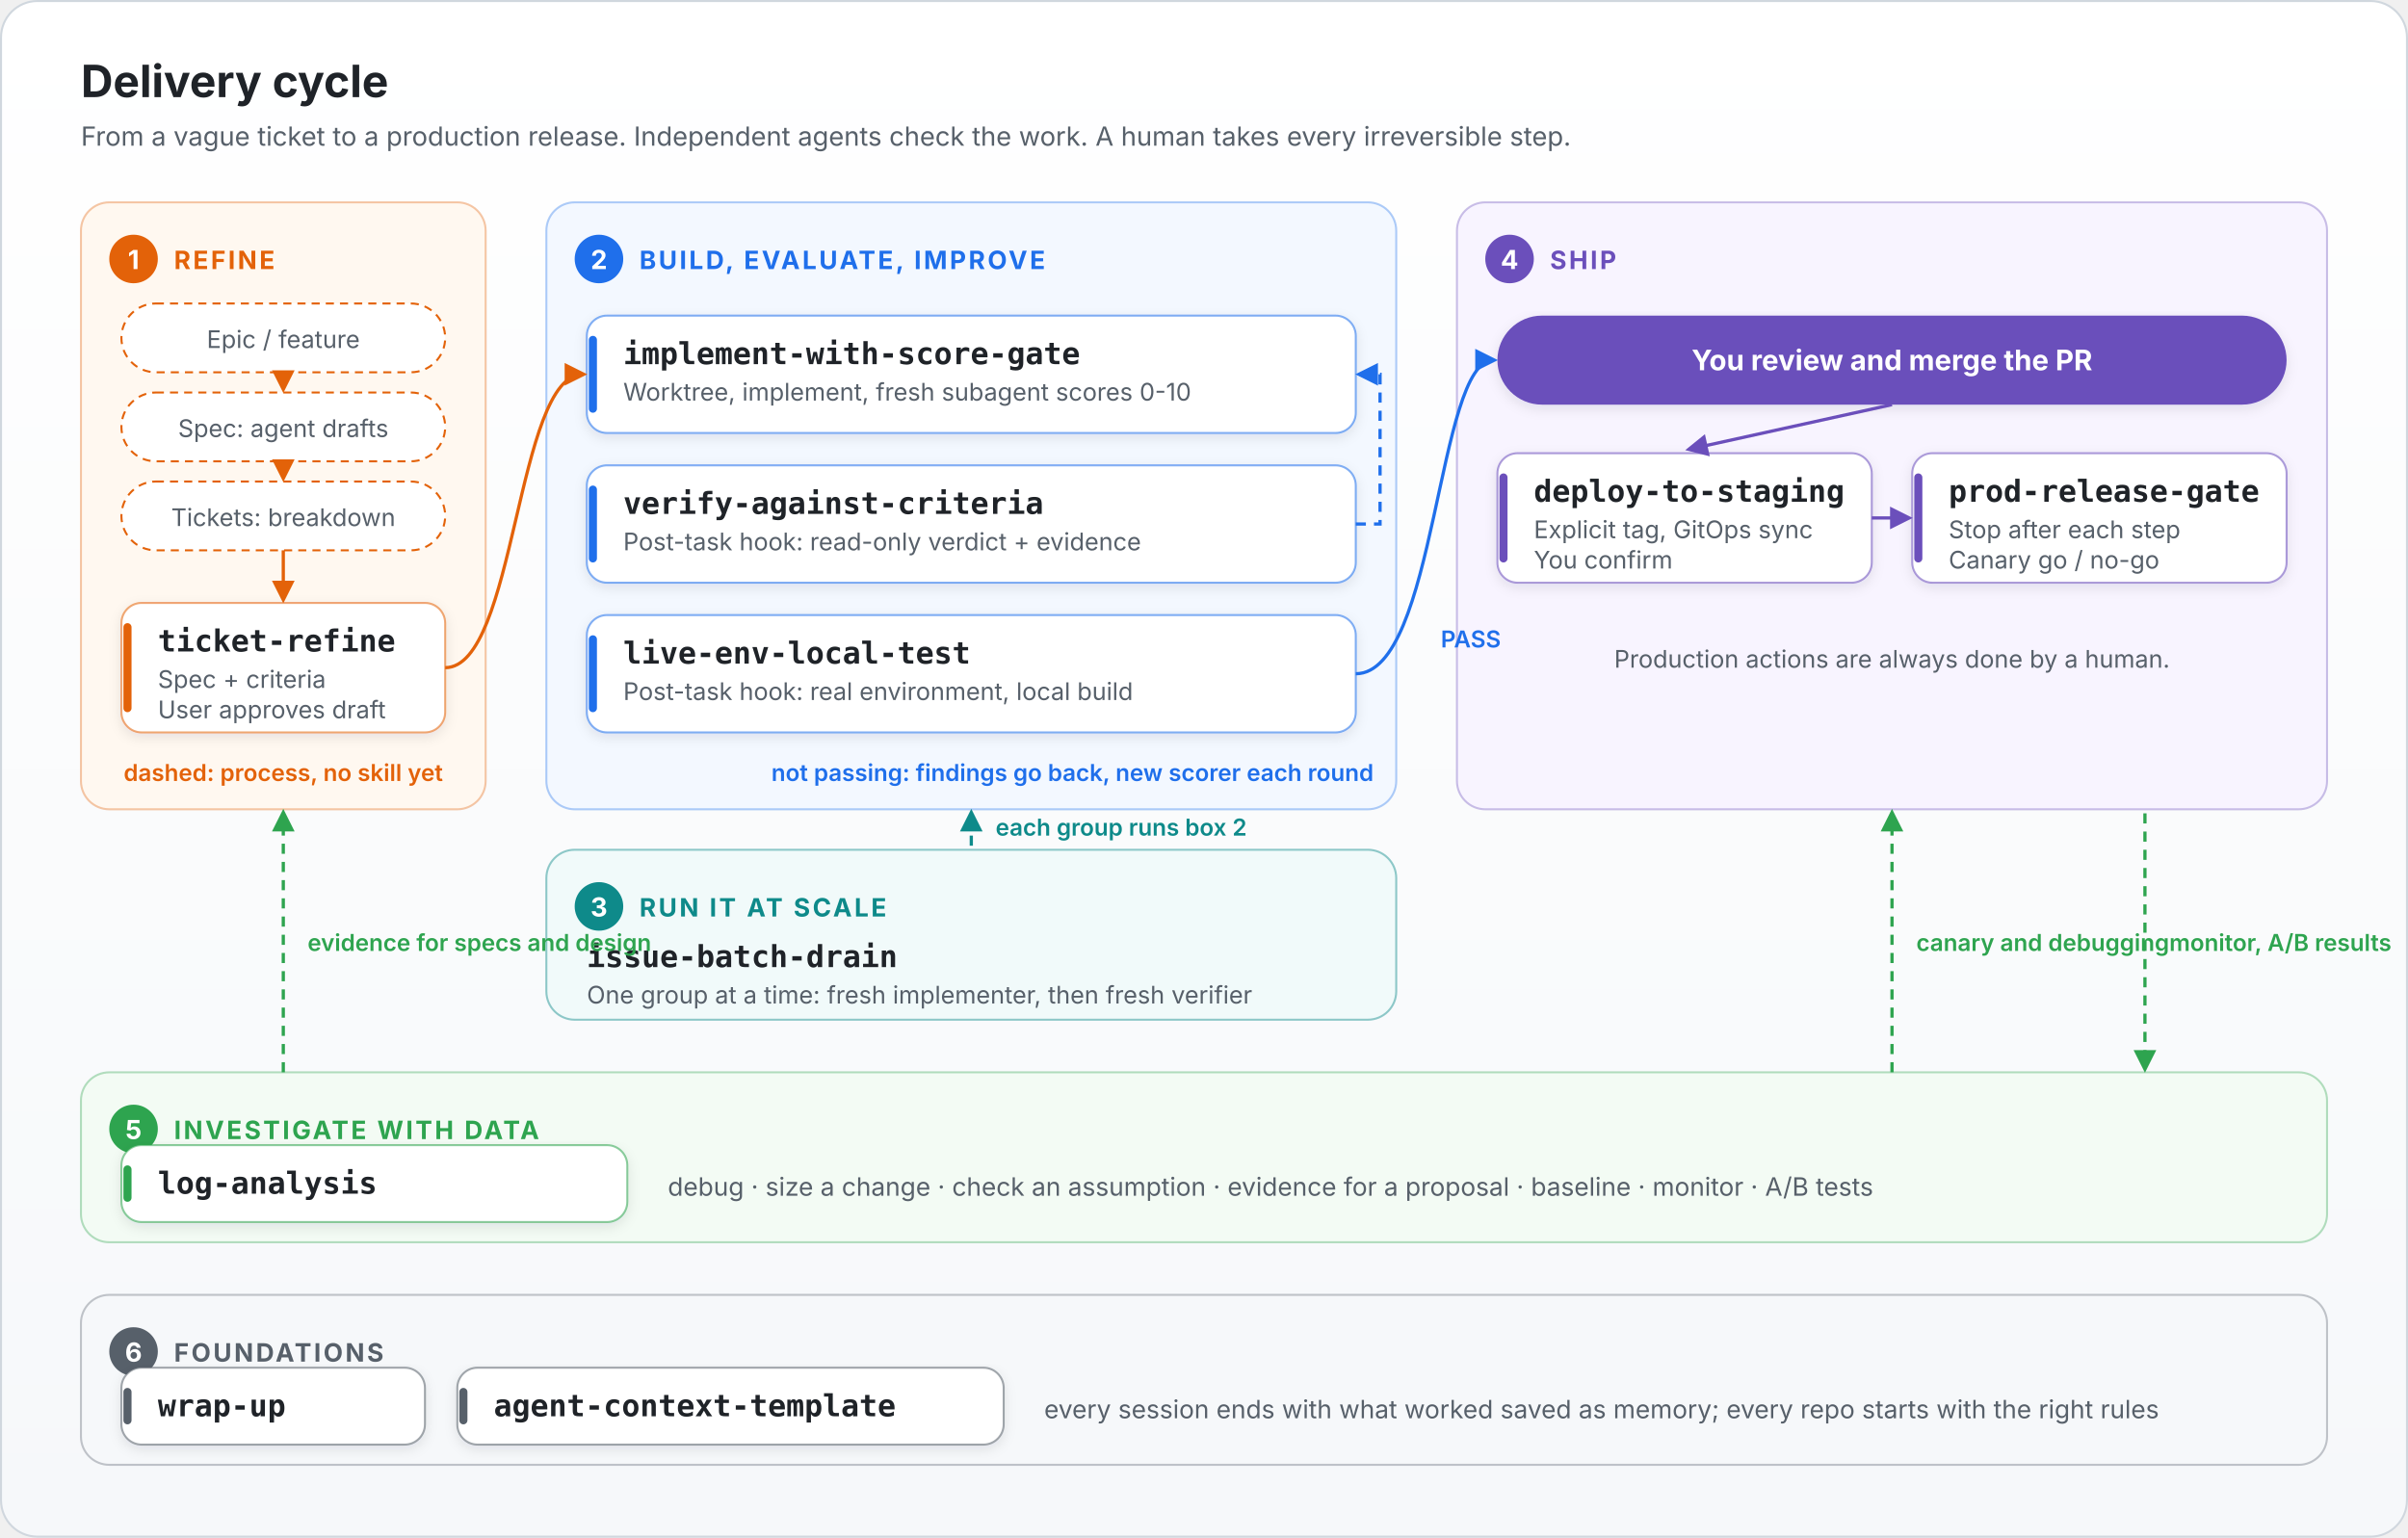
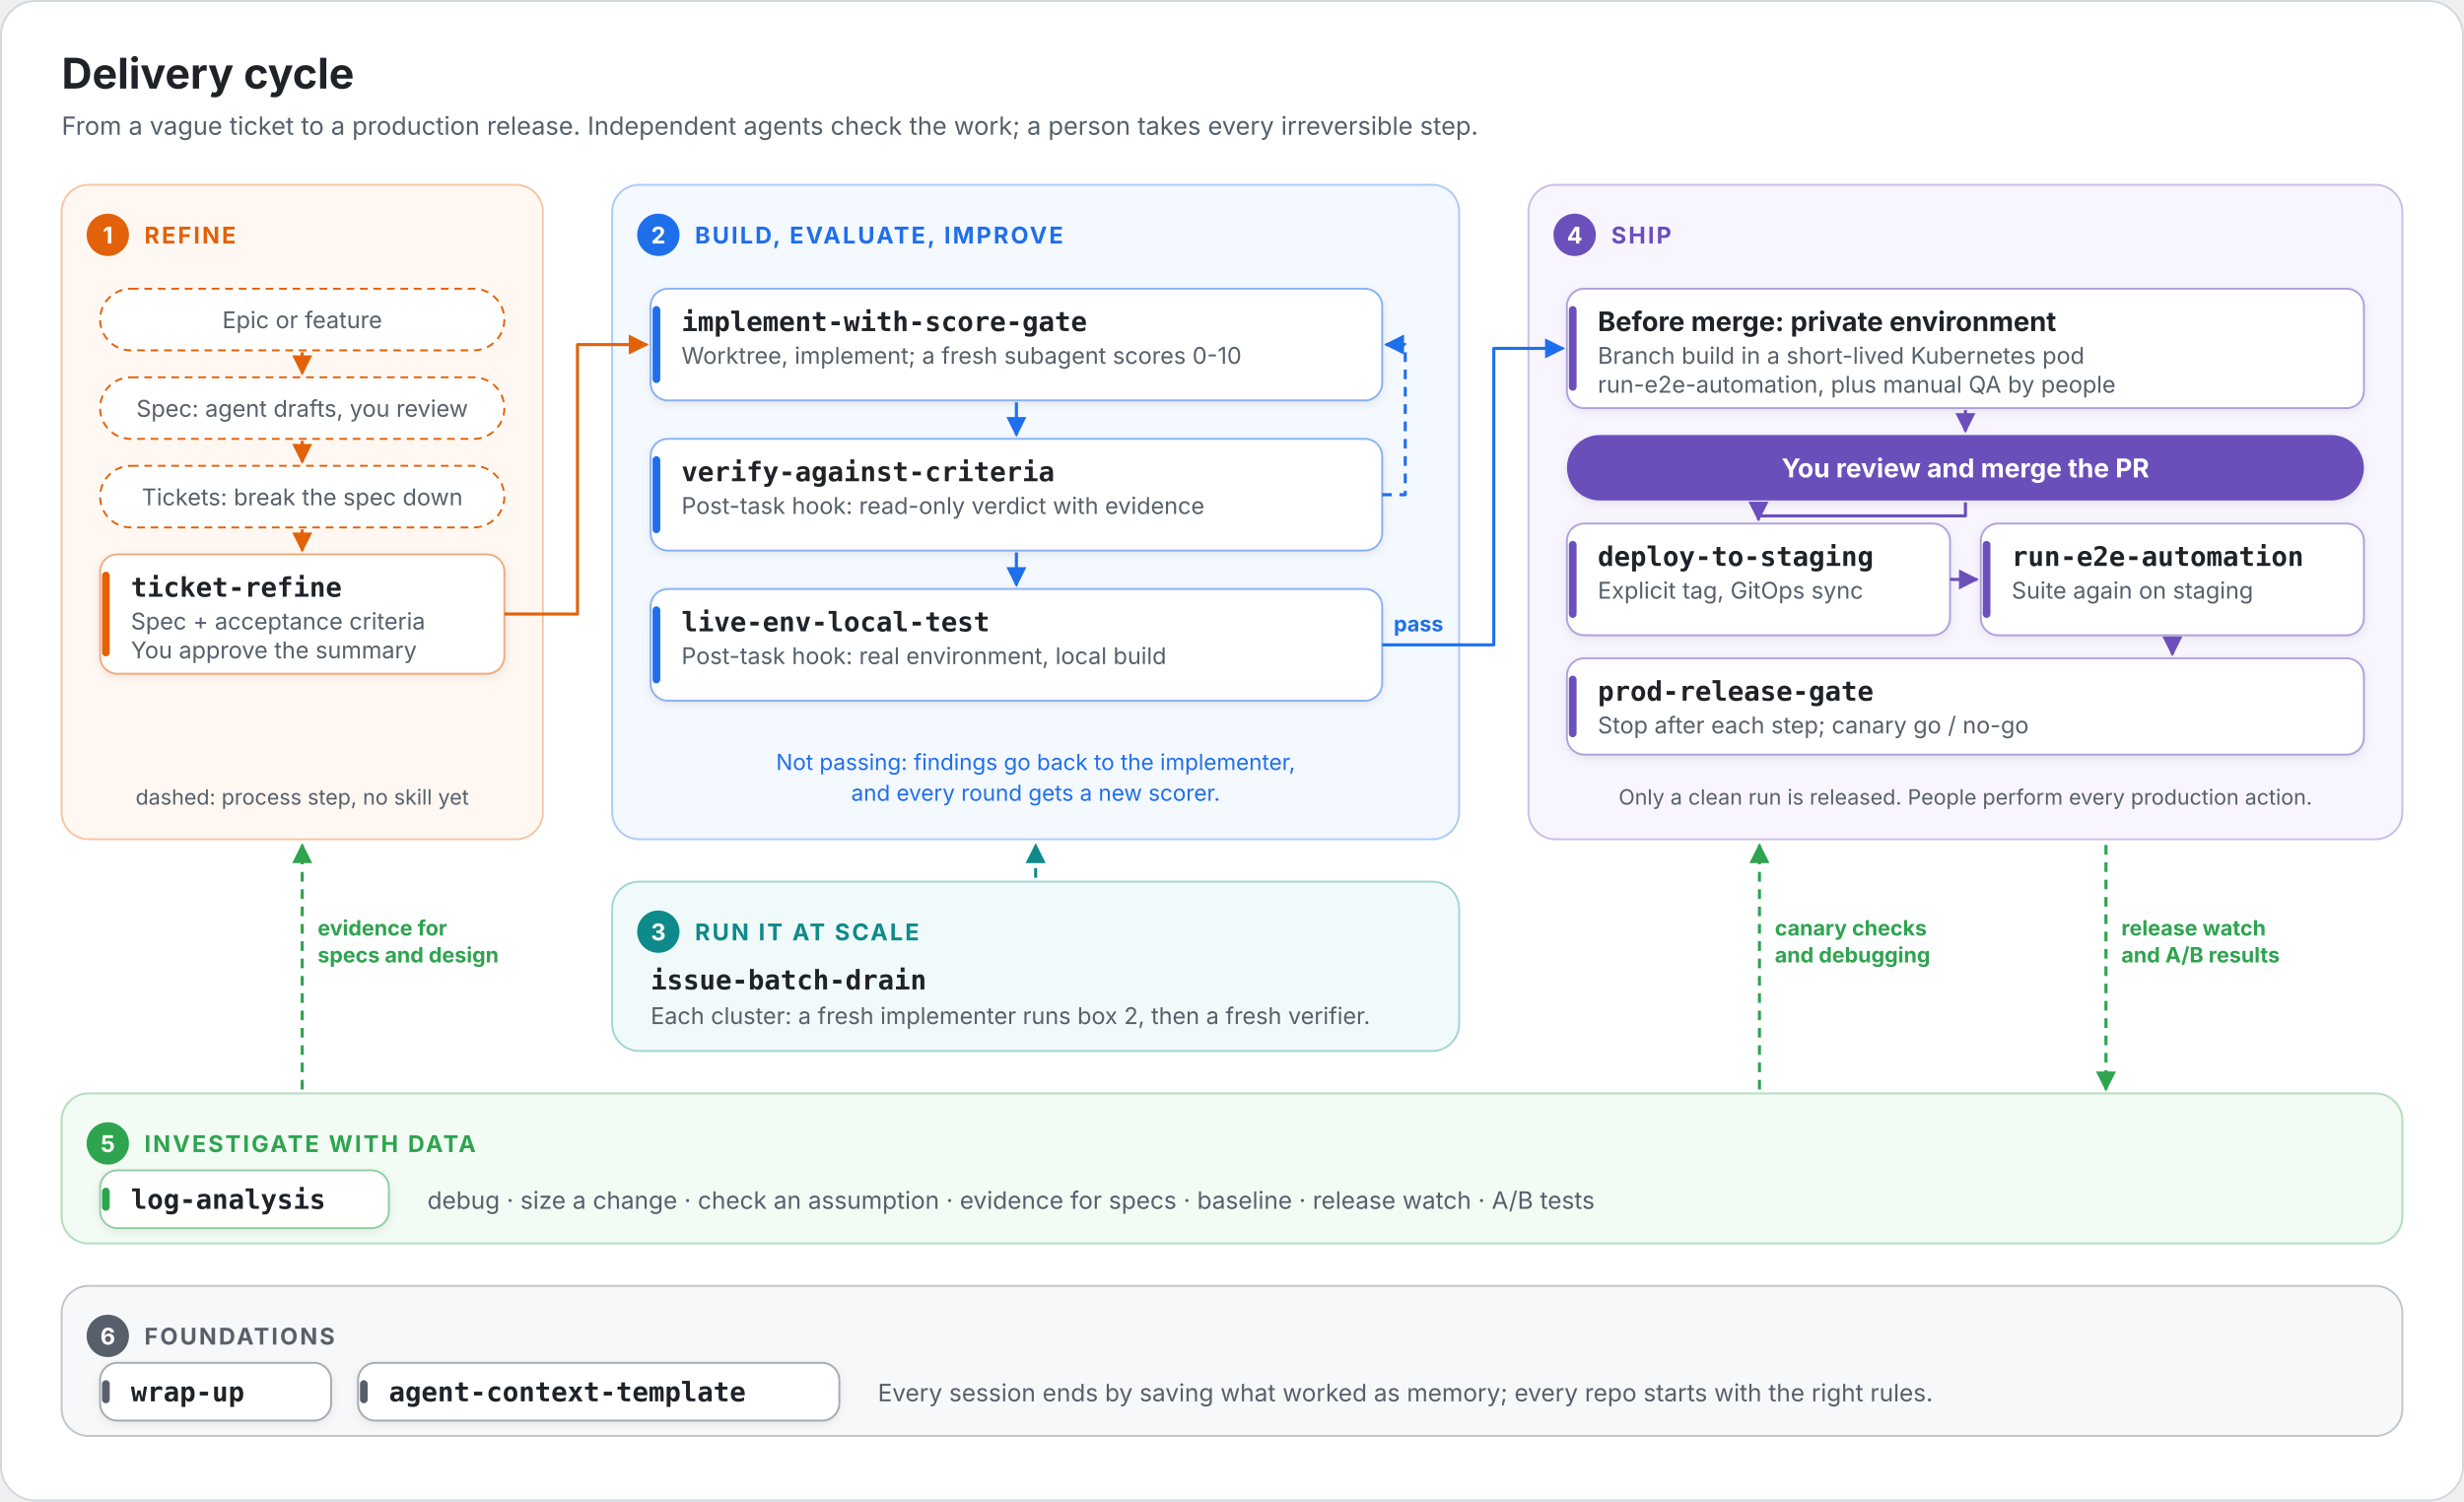
- <svg xmlns="http://www.w3.org/2000/svg" viewBox="0 0 1190 760" width="1190" height="760" role="img" aria-label="Delivery cycle: refine, build and evaluate, ship, investigate with data, foundations">
+ <svg xmlns="http://www.w3.org/2000/svg" viewBox="0 0 1280 780" width="1280" height="780" role="img" aria-label="Delivery cycle: refine, build and evaluate, run at scale, ship, investigate with data, foundations">
  <defs>
-     <filter id="sh" x="-10%" y="-10%" width="120%" height="130%">
-       <feDropShadow dx="0" dy="2" stdDeviation="3" flood-color="#1f2328" flood-opacity="0.10" />
+     <filter id="sh" x="-5%" y="-10%" width="110%" height="130%">
+       <feDropShadow dx="0" dy="1.5" stdDeviation="2.5" flood-color="#1f2328" flood-opacity="0.08" />
    </filter>
-     <linearGradient id="bg" x1="0" y1="0" x2="0" y2="1">
-       <stop offset="0" stop-color="#FFFFFF" />
-       <stop offset="1" stop-color="#F6F8FA" />
-     </linearGradient>
-     <marker id="ar" viewBox="0 0 10 10" refX="8" refY="5" markerWidth="7" markerHeight="7" orient="auto">
+     <marker id="m_refine" viewBox="0 0 10 10" refX="9" refY="5" markerWidth="6.5" markerHeight="6.5" orient="auto-start-reverse">
+       <path d="M0 0L10 5L0 10z" fill="#E36209" />
+     </marker>
+     <marker id="m_build" viewBox="0 0 10 10" refX="9" refY="5" markerWidth="6.5" markerHeight="6.5" orient="auto-start-reverse">
+       <path d="M0 0L10 5L0 10z" fill="#1F6FEB" />
+     </marker>
+     <marker id="m_scale" viewBox="0 0 10 10" refX="9" refY="5" markerWidth="6.5" markerHeight="6.5" orient="auto-start-reverse">
+       <path d="M0 0L10 5L0 10z" fill="#0E8A8A" />
+     </marker>
+     <marker id="m_ship" viewBox="0 0 10 10" refX="9" refY="5" markerWidth="6.5" markerHeight="6.5" orient="auto-start-reverse">
+       <path d="M0 0L10 5L0 10z" fill="#6B4FBB" />
+     </marker>
+     <marker id="m_data" viewBox="0 0 10 10" refX="9" refY="5" markerWidth="6.5" markerHeight="6.5" orient="auto-start-reverse">
+       <path d="M0 0L10 5L0 10z" fill="#2EA44F" />
+     </marker>
+     <marker id="m_base" viewBox="0 0 10 10" refX="9" refY="5" markerWidth="6.5" markerHeight="6.5" orient="auto-start-reverse">
      <path d="M0 0L10 5L0 10z" fill="#57606a" />
    </marker>
-     <marker id="ab" viewBox="0 0 10 10" refX="8" refY="5" markerWidth="7" markerHeight="7" orient="auto">
-       <path d="M0 0L10 5L0 10z" fill="#1F6FEB" />
-     </marker>
-     <marker id="at" viewBox="0 0 10 10" refX="8" refY="5" markerWidth="7" markerHeight="7" orient="auto">
-       <path d="M0 0L10 5L0 10z" fill="#0E8A8A" />
-     </marker>
-     <marker id="ag" viewBox="0 0 10 10" refX="8" refY="5" markerWidth="7" markerHeight="7" orient="auto">
-       <path d="M0 0L10 5L0 10z" fill="#2EA44F" />
-     </marker>
-     <marker id="ap" viewBox="0 0 10 10" refX="8" refY="5" markerWidth="7" markerHeight="7" orient="auto">
-       <path d="M0 0L10 5L0 10z" fill="#6B4FBB" />
-     </marker>
-     <marker id="ao" viewBox="0 0 10 10" refX="8" refY="5" markerWidth="7" markerHeight="7" orient="auto">
-       <path d="M0 0L10 5L0 10z" fill="#E36209" />
+     <marker id="m_n" viewBox="0 0 10 10" refX="9" refY="5" markerWidth="6.5" markerHeight="6.5" orient="auto-start-reverse">
+       <path d="M0 0L10 5L0 10z" fill="#8c959f" />
    </marker>
  </defs>
-   <rect x="0.5" y="0.5" width="1189" height="759" rx="18" fill="url(#bg)" stroke="#D0D7DE" />
-   <text x="40" y="48" font-family="Inter,'Segoe UI',Helvetica,Arial,sans-serif" font-size="22" font-weight="700" fill="#1f2328">Delivery cycle</text>
-   <text x="40" y="72" font-family="Inter,'Segoe UI',Helvetica,Arial,sans-serif" font-size="13" fill="#57606a">From a vague ticket to a production release. Independent agents check the work. A human takes every irreversible step.</text>
-   <rect x="40" y="100" width="200" height="300" rx="14" fill="#FFF8F0" stroke="#E36209" stroke-opacity="0.35" />
-   <circle cx="66" cy="128" r="12" fill="#E36209" />
-   <text x="66" y="133" font-family="Inter,'Segoe UI',Helvetica,Arial,sans-serif" font-size="13" font-weight="700" fill="#fff" text-anchor="middle">1</text>
-   <text x="86" y="133" font-family="Inter,'Segoe UI',Helvetica,Arial,sans-serif" font-size="12.5" font-weight="700" letter-spacing="1.2" fill="#E36209">REFINE</text>
-   <rect x="270" y="100" width="420" height="300" rx="14" fill="#F3F8FF" stroke="#1F6FEB" stroke-opacity="0.35" />
-   <circle cx="296" cy="128" r="12" fill="#1F6FEB" />
-   <text x="296" y="133" font-family="Inter,'Segoe UI',Helvetica,Arial,sans-serif" font-size="13" font-weight="700" fill="#fff" text-anchor="middle">2</text>
-   <text x="316" y="133" font-family="Inter,'Segoe UI',Helvetica,Arial,sans-serif" font-size="12.5" font-weight="700" letter-spacing="1.2" fill="#1F6FEB">BUILD, EVALUATE, IMPROVE</text>
-   <rect x="720" y="100" width="430" height="300" rx="14" fill="#F8F4FF" stroke="#6B4FBB" stroke-opacity="0.35" />
-   <circle cx="746" cy="128" r="12" fill="#6B4FBB" />
-   <text x="746" y="133" font-family="Inter,'Segoe UI',Helvetica,Arial,sans-serif" font-size="13" font-weight="700" fill="#fff" text-anchor="middle">4</text>
-   <text x="766" y="133" font-family="Inter,'Segoe UI',Helvetica,Arial,sans-serif" font-size="12.5" font-weight="700" letter-spacing="1.2" fill="#6B4FBB">SHIP</text>
-   <rect x="60" y="150" width="160" height="34" rx="17" fill="#fff" stroke="#E36209" stroke-dasharray="4 3" />
-   <text x="140" y="172" font-family="Inter,'Segoe UI',Helvetica,Arial,sans-serif" font-size="12" fill="#57606a" text-anchor="middle">Epic / feature</text>
-   <rect x="60" y="194" width="160" height="34" rx="17" fill="#fff" stroke="#E36209" stroke-dasharray="4 3" />
-   <text x="140" y="216" font-family="Inter,'Segoe UI',Helvetica,Arial,sans-serif" font-size="12" fill="#57606a" text-anchor="middle">Spec: agent drafts</text>
-   <rect x="60" y="238" width="160" height="34" rx="17" fill="#fff" stroke="#E36209" stroke-dasharray="4 3" />
-   <text x="140" y="260" font-family="Inter,'Segoe UI',Helvetica,Arial,sans-serif" font-size="12" fill="#57606a" text-anchor="middle">Tickets: breakdown</text>
-   <path d="M140 184 L140 192" fill="none" stroke="#E36209" stroke-width="1.6" marker-end="url(#ao)" />
-   <path d="M140 228 L140 236" fill="none" stroke="#E36209" stroke-width="1.6" marker-end="url(#ao)" />
-   <path d="M140 272 L140 296" fill="none" stroke="#E36209" stroke-width="1.6" marker-end="url(#ao)" />
-   <rect x="60" y="298" width="160" height="64" rx="10" fill="#fff" stroke="#E36209" stroke-opacity="0.55" filter="url(#sh)" />
-   <rect x="61" y="308" width="4" height="44" rx="2" fill="#E36209" />
-   <text x="78" y="322" font-family="ui-monospace,SFMono-Regular,Consolas,Menlo,monospace" font-size="15" font-weight="700" fill="#1f2328">ticket-refine</text>
-   <text x="78" y="340" font-family="Inter,'Segoe UI',Helvetica,Arial,sans-serif" font-size="12" fill="#57606a">Spec + criteria</text>
-   <text x="78" y="355" font-family="Inter,'Segoe UI',Helvetica,Arial,sans-serif" font-size="12" fill="#57606a">User approves draft</text>
-   <text x="140" y="386" font-family="Inter,'Segoe UI',Helvetica,Arial,sans-serif" font-size="11.5" font-weight="600" fill="#E36209" text-anchor="middle">dashed: process, no skill yet</text>
-   <rect x="290" y="156" width="380" height="58" rx="10" fill="#fff" stroke="#1F6FEB" stroke-opacity="0.55" filter="url(#sh)" />
-   <rect x="291" y="166" width="4" height="38" rx="2" fill="#1F6FEB" />
-   <text x="308" y="180" font-family="ui-monospace,SFMono-Regular,Consolas,Menlo,monospace" font-size="15" font-weight="700" fill="#1f2328">implement-with-score-gate</text>
-   <text x="308" y="198" font-family="Inter,'Segoe UI',Helvetica,Arial,sans-serif" font-size="12" fill="#57606a">Worktree, implement, fresh subagent scores 0-10</text>
-   <rect x="290" y="230" width="380" height="58" rx="10" fill="#fff" stroke="#1F6FEB" stroke-opacity="0.55" filter="url(#sh)" />
-   <rect x="291" y="240" width="4" height="38" rx="2" fill="#1F6FEB" />
-   <text x="308" y="254" font-family="ui-monospace,SFMono-Regular,Consolas,Menlo,monospace" font-size="15" font-weight="700" fill="#1f2328">verify-against-criteria</text>
-   <text x="308" y="272" font-family="Inter,'Segoe UI',Helvetica,Arial,sans-serif" font-size="12" fill="#57606a">Post-task hook: read-only verdict + evidence</text>
-   <rect x="290" y="304" width="380" height="58" rx="10" fill="#fff" stroke="#1F6FEB" stroke-opacity="0.55" filter="url(#sh)" />
-   <rect x="291" y="314" width="4" height="38" rx="2" fill="#1F6FEB" />
-   <text x="308" y="328" font-family="ui-monospace,SFMono-Regular,Consolas,Menlo,monospace" font-size="15" font-weight="700" fill="#1f2328">live-env-local-test</text>
-   <text x="308" y="346" font-family="Inter,'Segoe UI',Helvetica,Arial,sans-serif" font-size="12" fill="#57606a">Post-task hook: real environment, local build</text>
-   <path d="M220 330 C255 330 255 185 288 185" fill="none" stroke="#E36209" stroke-width="1.6" marker-end="url(#ao)" />
-   <path d="M670 259 L682 259 L682 185 L672 185" fill="none" stroke="#1F6FEB" stroke-width="1.6" stroke-dasharray="5 4" marker-end="url(#ab)" />
-   <text x="530" y="386" font-family="Inter,'Segoe UI',Helvetica,Arial,sans-serif" font-size="11.5" font-weight="600" fill="#1F6FEB" text-anchor="middle">not passing: findings go back, new scorer each round</text>
-   <rect x="740" y="156" width="390" height="44" rx="22" fill="#6B4FBB" filter="url(#sh)" />
-   <text x="935" y="183" font-family="Inter,'Segoe UI',Helvetica,Arial,sans-serif" font-size="14" font-weight="700" fill="#fff" text-anchor="middle">You review and merge the PR</text>
-   <rect x="740" y="224" width="185" height="64" rx="10" fill="#fff" stroke="#6B4FBB" stroke-opacity="0.55" filter="url(#sh)" />
-   <rect x="741" y="234" width="4" height="44" rx="2" fill="#6B4FBB" />
-   <text x="758" y="248" font-family="ui-monospace,SFMono-Regular,Consolas,Menlo,monospace" font-size="15" font-weight="700" fill="#1f2328">deploy-to-staging</text>
-   <text x="758" y="266" font-family="Inter,'Segoe UI',Helvetica,Arial,sans-serif" font-size="12" fill="#57606a">Explicit tag, GitOps sync</text>
-   <text x="758" y="281" font-family="Inter,'Segoe UI',Helvetica,Arial,sans-serif" font-size="12" fill="#57606a">You confirm</text>
-   <rect x="945" y="224" width="185" height="64" rx="10" fill="#fff" stroke="#6B4FBB" stroke-opacity="0.55" filter="url(#sh)" />
-   <rect x="946" y="234" width="4" height="44" rx="2" fill="#6B4FBB" />
-   <text x="963" y="248" font-family="ui-monospace,SFMono-Regular,Consolas,Menlo,monospace" font-size="15" font-weight="700" fill="#1f2328">prod-release-gate</text>
-   <text x="963" y="266" font-family="Inter,'Segoe UI',Helvetica,Arial,sans-serif" font-size="12" fill="#57606a">Stop after each step</text>
-   <text x="963" y="281" font-family="Inter,'Segoe UI',Helvetica,Arial,sans-serif" font-size="12" fill="#57606a">Canary go / no-go</text>
-   <path d="M670 333 C710 333 710 178 738 178" fill="none" stroke="#1F6FEB" stroke-width="1.6" marker-end="url(#ab)" />
-   <text x="712" y="320" font-family="Inter,'Segoe UI',Helvetica,Arial,sans-serif" font-size="11.5" font-weight="600" fill="#1F6FEB" text-anchor="start">PASS</text>
-   <path d="M935 200 L835 222" fill="none" stroke="#6B4FBB" stroke-width="1.6" marker-end="url(#ap)" />
-   <path d="M925 256 L943 256" fill="none" stroke="#6B4FBB" stroke-width="1.6" marker-end="url(#ap)" />
-   <text x="935" y="330" font-family="Inter,'Segoe UI',Helvetica,Arial,sans-serif" font-size="12" fill="#57606a" text-anchor="middle">Production actions are always done by a human.</text>
-   <rect x="270" y="420" width="420" height="84" rx="14" fill="#F1FAFA" stroke="#0E8A8A" stroke-opacity="0.45" />
-   <circle cx="296" cy="448" r="12" fill="#0E8A8A" />
-   <text x="296" y="453" font-family="Inter,'Segoe UI',Helvetica,Arial,sans-serif" font-size="13" font-weight="700" fill="#fff" text-anchor="middle">3</text>
-   <text x="316" y="453" font-family="Inter,'Segoe UI',Helvetica,Arial,sans-serif" font-size="12.5" font-weight="700" letter-spacing="1.2" fill="#0E8A8A">RUN IT AT SCALE</text>
-   <text x="290" y="478" font-family="ui-monospace,SFMono-Regular,Consolas,Menlo,monospace" font-size="15" font-weight="700" fill="#1f2328">issue-batch-drain</text>
-   <text x="290" y="496" font-family="Inter,'Segoe UI',Helvetica,Arial,sans-serif" font-size="12" fill="#57606a">One group at a time: fresh implementer, then fresh verifier</text>
-   <path d="M480 418 L480 402" fill="none" stroke="#0E8A8A" stroke-width="1.6" stroke-dasharray="5 4" marker-end="url(#at)" />
-   <text x="492" y="413" font-family="Inter,'Segoe UI',Helvetica,Arial,sans-serif" font-size="11.5" font-weight="600" fill="#0E8A8A" text-anchor="start">each group runs box 2</text>
-   <rect x="40" y="530" width="1110" height="84" rx="14" fill="#F3FBF4" stroke="#2EA44F" stroke-opacity="0.35" />
-   <circle cx="66" cy="558" r="12" fill="#2EA44F" />
-   <text x="66" y="563" font-family="Inter,'Segoe UI',Helvetica,Arial,sans-serif" font-size="13" font-weight="700" fill="#fff" text-anchor="middle">5</text>
-   <text x="86" y="563" font-family="Inter,'Segoe UI',Helvetica,Arial,sans-serif" font-size="12.5" font-weight="700" letter-spacing="1.2" fill="#2EA44F">INVESTIGATE WITH DATA</text>
-   <rect x="60" y="566" width="250" height="38" rx="10" fill="#fff" stroke="#2EA44F" stroke-opacity="0.55" filter="url(#sh)" />
-   <rect x="61" y="576" width="4" height="18" rx="2" fill="#2EA44F" />
-   <text x="78" y="590.0" font-family="ui-monospace,SFMono-Regular,Consolas,Menlo,monospace" font-size="15" font-weight="700" fill="#1f2328">log-analysis</text>
-   <text x="330" y="591" font-family="Inter,'Segoe UI',Helvetica,Arial,sans-serif" font-size="12.5" fill="#57606a">debug  ·  size a change  ·  check an assumption  ·  evidence for a proposal  ·  baseline  ·  monitor  ·  A/B tests</text>
-   <path d="M140 530 L140 402" fill="none" stroke="#2EA44F" stroke-width="1.6" stroke-dasharray="5 4" marker-end="url(#ag)" />
-   <text x="152" y="470" font-family="Inter,'Segoe UI',Helvetica,Arial,sans-serif" font-size="11.5" font-weight="600" fill="#2EA44F" text-anchor="start">evidence for specs and design</text>
-   <path d="M935 530 L935 402" fill="none" stroke="#2EA44F" stroke-width="1.6" stroke-dasharray="5 4" marker-end="url(#ag)" />
-   <text x="947" y="470" font-family="Inter,'Segoe UI',Helvetica,Arial,sans-serif" font-size="11.5" font-weight="600" fill="#2EA44F" text-anchor="start">canary and debugging</text>
-   <path d="M1060 402 L1060 528" fill="none" stroke="#2EA44F" stroke-width="1.6" stroke-dasharray="5 4" marker-end="url(#ag)" />
-   <text x="1072" y="470" font-family="Inter,'Segoe UI',Helvetica,Arial,sans-serif" font-size="11.5" font-weight="600" fill="#2EA44F" text-anchor="start">monitor, A/B results</text>
-   <rect x="40" y="640" width="1110" height="84" rx="14" fill="#F6F8FA" stroke="#57606a" stroke-opacity="0.35" />
-   <circle cx="66" cy="668" r="12" fill="#57606a" />
-   <text x="66" y="673" font-family="Inter,'Segoe UI',Helvetica,Arial,sans-serif" font-size="13" font-weight="700" fill="#fff" text-anchor="middle">6</text>
-   <text x="86" y="673" font-family="Inter,'Segoe UI',Helvetica,Arial,sans-serif" font-size="12.5" font-weight="700" letter-spacing="1.2" fill="#57606a">FOUNDATIONS</text>
-   <rect x="60" y="676" width="150" height="38" rx="10" fill="#fff" stroke="#57606a" stroke-opacity="0.55" filter="url(#sh)" />
-   <rect x="61" y="686" width="4" height="18" rx="2" fill="#57606a" />
-   <text x="78" y="700.0" font-family="ui-monospace,SFMono-Regular,Consolas,Menlo,monospace" font-size="15" font-weight="700" fill="#1f2328">wrap-up</text>
-   <rect x="226" y="676" width="270" height="38" rx="10" fill="#fff" stroke="#57606a" stroke-opacity="0.55" filter="url(#sh)" />
-   <rect x="227" y="686" width="4" height="18" rx="2" fill="#57606a" />
-   <text x="244" y="700.0" font-family="ui-monospace,SFMono-Regular,Consolas,Menlo,monospace" font-size="15" font-weight="700" fill="#1f2328">agent-context-template</text>
-   <text x="516" y="701" font-family="Inter,'Segoe UI',Helvetica,Arial,sans-serif" font-size="12.5" fill="#57606a">every session ends with what worked saved as memory; every repo starts with the right rules</text>
+   <rect x="0.5" y="0.5" width="1279" height="779" rx="18" fill="#FFFFFF" stroke="#D0D7DE" />
+   <text x="32" y="46" font-family="Inter,'Segoe UI',Helvetica,Arial,sans-serif" font-size="22" font-weight="700" fill="#1f2328" text-anchor="start">Delivery cycle</text>
+   <text x="32" y="70" font-family="Inter,'Segoe UI',Helvetica,Arial,sans-serif" font-size="13" fill="#57606a" text-anchor="start">From a vague ticket to a production release. Independent agents check the work; a person takes every irreversible step.</text>
+   <rect x="32" y="96" width="250" height="340" rx="14" fill="#FFF8F2" stroke="#E36209" stroke-opacity="0.35" />
+   <circle cx="56" cy="122" r="11" fill="#E36209" />
+   <text x="56" y="126.5" font-family="Inter,'Segoe UI',Helvetica,Arial,sans-serif" font-size="12" font-weight="700" fill="#fff" text-anchor="middle">1</text>
+   <text x="75" y="126.5" font-family="Inter,'Segoe UI',Helvetica,Arial,sans-serif" font-size="12" font-weight="700" fill="#E36209" text-anchor="start" letter-spacing="1.1">REFINE</text>
+   <rect x="52" y="150" width="210" height="32" rx="16.0" fill="#fff" stroke="#E36209" stroke-dasharray="4 3" />
+   <text x="157.0" y="170.5" font-family="Inter,'Segoe UI',Helvetica,Arial,sans-serif" font-size="12" fill="#57606a" text-anchor="middle">Epic or feature</text>
+   <path d="M157.0 183 V194" fill="none" stroke="#E36209" stroke-width="1.6" stroke-linejoin="round" marker-end="url(#m_refine)" />
+   <rect x="52" y="196" width="210" height="32" rx="16.0" fill="#fff" stroke="#E36209" stroke-dasharray="4 3" />
+   <text x="157.0" y="216.5" font-family="Inter,'Segoe UI',Helvetica,Arial,sans-serif" font-size="12" fill="#57606a" text-anchor="middle">Spec: agent drafts, you review</text>
+   <path d="M157.0 229 V240" fill="none" stroke="#E36209" stroke-width="1.6" stroke-linejoin="round" marker-end="url(#m_refine)" />
+   <rect x="52" y="242" width="210" height="32" rx="16.0" fill="#fff" stroke="#E36209" stroke-dasharray="4 3" />
+   <text x="157.0" y="262.5" font-family="Inter,'Segoe UI',Helvetica,Arial,sans-serif" font-size="12" fill="#57606a" text-anchor="middle">Tickets: break the spec down</text>
+   <path d="M157.0 275 V286" fill="none" stroke="#E36209" stroke-width="1.6" stroke-linejoin="round" marker-end="url(#m_refine)" />
+   <rect x="52" y="288" width="210" height="62" rx="9" fill="#fff" stroke="#E36209" stroke-opacity="0.5" filter="url(#sh)" />
+   <rect x="53" y="297" width="4" height="44" rx="2" fill="#E36209" />
+   <text x="68" y="310" font-family="ui-monospace,SFMono-Regular,Menlo,Consolas,monospace" font-size="14" font-weight="700" fill="#1f2328" text-anchor="start">ticket-refine</text>
+   <text x="68" y="327" font-family="Inter,'Segoe UI',Helvetica,Arial,sans-serif" font-size="12" fill="#57606a" text-anchor="start">Spec + acceptance criteria</text>
+   <text x="68" y="342" font-family="Inter,'Segoe UI',Helvetica,Arial,sans-serif" font-size="12" fill="#57606a" text-anchor="start">You approve the summary</text>
+   <text x="157.0" y="418" font-family="Inter,'Segoe UI',Helvetica,Arial,sans-serif" font-size="11" fill="#57606a" text-anchor="middle">dashed: process step, no skill yet</text>
+   <rect x="318" y="96" width="440" height="340" rx="14" fill="#F4F8FF" stroke="#1F6FEB" stroke-opacity="0.35" />
+   <circle cx="342" cy="122" r="11" fill="#1F6FEB" />
+   <text x="342" y="126.5" font-family="Inter,'Segoe UI',Helvetica,Arial,sans-serif" font-size="12" font-weight="700" fill="#fff" text-anchor="middle">2</text>
+   <text x="361" y="126.5" font-family="Inter,'Segoe UI',Helvetica,Arial,sans-serif" font-size="12" font-weight="700" fill="#1F6FEB" text-anchor="start" letter-spacing="1.1">BUILD, EVALUATE, IMPROVE</text>
+   <rect x="338" y="150" width="380" height="58" rx="9" fill="#fff" stroke="#1F6FEB" stroke-opacity="0.5" filter="url(#sh)" />
+   <rect x="339" y="159" width="4" height="40" rx="2" fill="#1F6FEB" />
+   <text x="354" y="172" font-family="ui-monospace,SFMono-Regular,Menlo,Consolas,monospace" font-size="14" font-weight="700" fill="#1f2328" text-anchor="start">implement-with-score-gate</text>
+   <text x="354" y="189" font-family="Inter,'Segoe UI',Helvetica,Arial,sans-serif" font-size="12" fill="#57606a" text-anchor="start">Worktree, implement; a fresh subagent scores 0-10</text>
+   <rect x="338" y="228" width="380" height="58" rx="9" fill="#fff" stroke="#1F6FEB" stroke-opacity="0.5" filter="url(#sh)" />
+   <rect x="339" y="237" width="4" height="40" rx="2" fill="#1F6FEB" />
+   <text x="354" y="250" font-family="ui-monospace,SFMono-Regular,Menlo,Consolas,monospace" font-size="14" font-weight="700" fill="#1f2328" text-anchor="start">verify-against-criteria</text>
+   <text x="354" y="267" font-family="Inter,'Segoe UI',Helvetica,Arial,sans-serif" font-size="12" fill="#57606a" text-anchor="start">Post-task hook: read-only verdict with evidence</text>
+   <path d="M528.0 209 V226" fill="none" stroke="#1F6FEB" stroke-width="1.6" stroke-linejoin="round" marker-end="url(#m_build)" />
+   <rect x="338" y="306" width="380" height="58" rx="9" fill="#fff" stroke="#1F6FEB" stroke-opacity="0.5" filter="url(#sh)" />
+   <rect x="339" y="315" width="4" height="40" rx="2" fill="#1F6FEB" />
+   <text x="354" y="328" font-family="ui-monospace,SFMono-Regular,Menlo,Consolas,monospace" font-size="14" font-weight="700" fill="#1f2328" text-anchor="start">live-env-local-test</text>
+   <text x="354" y="345" font-family="Inter,'Segoe UI',Helvetica,Arial,sans-serif" font-size="12" fill="#57606a" text-anchor="start">Post-task hook: real environment, local build</text>
+   <path d="M528.0 287 V304" fill="none" stroke="#1F6FEB" stroke-width="1.6" stroke-linejoin="round" marker-end="url(#m_build)" />
+   <path d="M718 257 H730 V179 H720" fill="none" stroke="#1F6FEB" stroke-width="1.6" stroke-dasharray="5 4" stroke-linejoin="round" marker-end="url(#m_build)" />
+   <text x="538.0" y="400" font-family="Inter,'Segoe UI',Helvetica,Arial,sans-serif" font-size="11.5" fill="#1F6FEB" text-anchor="middle">Not passing: findings go back to the implementer,</text>
+   <text x="538.0" y="416" font-family="Inter,'Segoe UI',Helvetica,Arial,sans-serif" font-size="11.5" fill="#1F6FEB" text-anchor="middle">and every round gets a new scorer.</text>
+   <path d="M262 319 H300 V179 H336" fill="none" stroke="#E36209" stroke-width="1.6" stroke-linejoin="round" marker-end="url(#m_refine)" />
+   <rect x="794" y="96" width="454" height="340" rx="14" fill="#F8F5FF" stroke="#6B4FBB" stroke-opacity="0.35" />
+   <circle cx="818" cy="122" r="11" fill="#6B4FBB" />
+   <text x="818" y="126.5" font-family="Inter,'Segoe UI',Helvetica,Arial,sans-serif" font-size="12" font-weight="700" fill="#fff" text-anchor="middle">4</text>
+   <text x="837" y="126.5" font-family="Inter,'Segoe UI',Helvetica,Arial,sans-serif" font-size="12" font-weight="700" fill="#6B4FBB" text-anchor="start" letter-spacing="1.1">SHIP</text>
+   <rect x="814" y="150" width="414" height="62" rx="9" fill="#fff" stroke="#6B4FBB" stroke-opacity="0.5" filter="url(#sh)" />
+   <rect x="815" y="159" width="4" height="44" rx="2" fill="#6B4FBB" />
+   <text x="830" y="172" font-family="Inter,'Segoe UI',Helvetica,Arial,sans-serif" font-size="14" font-weight="700" fill="#1f2328" text-anchor="start">Before merge: private environment</text>
+   <text x="830" y="189" font-family="Inter,'Segoe UI',Helvetica,Arial,sans-serif" font-size="12" fill="#57606a" text-anchor="start">Branch build in a short-lived Kubernetes pod</text>
+   <text x="830" y="204" font-family="Inter,'Segoe UI',Helvetica,Arial,sans-serif" font-size="12" fill="#57606a" text-anchor="start">run-e2e-automation, plus manual QA by people</text>
+   <rect x="814" y="226" width="414" height="34" rx="17.0" fill="#6B4FBB" filter="url(#sh)" />
+   <text x="1021.0" y="248.0" font-family="Inter,'Segoe UI',Helvetica,Arial,sans-serif" font-size="13.5" font-weight="700" fill="#fff" text-anchor="middle">You review and merge the PR</text>
+   <path d="M1021.0 213 V224" fill="none" stroke="#6B4FBB" stroke-width="1.6" stroke-linejoin="round" marker-end="url(#m_ship)" />
+   <rect x="814" y="272" width="199.0" height="58" rx="9" fill="#fff" stroke="#6B4FBB" stroke-opacity="0.5" filter="url(#sh)" />
+   <rect x="815" y="281" width="4" height="40" rx="2" fill="#6B4FBB" />
+   <text x="830" y="294" font-family="ui-monospace,SFMono-Regular,Menlo,Consolas,monospace" font-size="14" font-weight="700" fill="#1f2328" text-anchor="start">deploy-to-staging</text>
+   <text x="830" y="311" font-family="Inter,'Segoe UI',Helvetica,Arial,sans-serif" font-size="12" fill="#57606a" text-anchor="start">Explicit tag, GitOps sync</text>
+   <rect x="1029.0" y="272" width="199.0" height="58" rx="9" fill="#fff" stroke="#6B4FBB" stroke-opacity="0.5" filter="url(#sh)" />
+   <rect x="1030.0" y="281" width="4" height="40" rx="2" fill="#6B4FBB" />
+   <text x="1045.0" y="294" font-family="ui-monospace,SFMono-Regular,Menlo,Consolas,monospace" font-size="14" font-weight="700" fill="#1f2328" text-anchor="start">run-e2e-automation</text>
+   <text x="1045.0" y="311" font-family="Inter,'Segoe UI',Helvetica,Arial,sans-serif" font-size="12" fill="#57606a" text-anchor="start">Suite again on staging</text>
+   <path d="M1021.0 261 V268 H913.5 V270" fill="none" stroke="#6B4FBB" stroke-width="1.6" stroke-linejoin="round" marker-end="url(#m_ship)" />
+   <path d="M1013.0 301 H1027.0" fill="none" stroke="#6B4FBB" stroke-width="1.6" stroke-linejoin="round" marker-end="url(#m_ship)" />
+   <rect x="814" y="342" width="414" height="50" rx="9" fill="#fff" stroke="#6B4FBB" stroke-opacity="0.5" filter="url(#sh)" />
+   <rect x="815" y="351" width="4" height="32" rx="2" fill="#6B4FBB" />
+   <text x="830" y="364" font-family="ui-monospace,SFMono-Regular,Menlo,Consolas,monospace" font-size="14" font-weight="700" fill="#1f2328" text-anchor="start">prod-release-gate</text>
+   <text x="830" y="381" font-family="Inter,'Segoe UI',Helvetica,Arial,sans-serif" font-size="12" fill="#57606a" text-anchor="start">Stop after each step; canary go / no-go</text>
+   <path d="M1128.5 331 V340" fill="none" stroke="#6B4FBB" stroke-width="1.6" stroke-linejoin="round" marker-end="url(#m_ship)" />
+   <text x="1021.0" y="418" font-family="Inter,'Segoe UI',Helvetica,Arial,sans-serif" font-size="11" fill="#57606a" text-anchor="middle">Only a clean run is released. People perform every production action.</text>
+   <path d="M718 335 H776 V181 H812" fill="none" stroke="#1F6FEB" stroke-width="1.6" stroke-linejoin="round" marker-end="url(#m_build)" />
+   <text x="724" y="328" font-family="Inter,'Segoe UI',Helvetica,Arial,sans-serif" font-size="11" font-weight="700" fill="#1F6FEB" text-anchor="start">pass</text>
+   <rect x="318" y="458" width="440" height="88" rx="14" fill="#F0FAFA" stroke="#0E8A8A" stroke-opacity="0.35" />
+   <circle cx="342" cy="484" r="11" fill="#0E8A8A" />
+   <text x="342" y="488.5" font-family="Inter,'Segoe UI',Helvetica,Arial,sans-serif" font-size="12" font-weight="700" fill="#fff" text-anchor="middle">3</text>
+   <text x="361" y="488.5" font-family="Inter,'Segoe UI',Helvetica,Arial,sans-serif" font-size="12" font-weight="700" fill="#0E8A8A" text-anchor="start" letter-spacing="1.1">RUN IT AT SCALE</text>
+   <text x="338" y="514" font-family="ui-monospace,SFMono-Regular,Menlo,Consolas,monospace" font-size="14" font-weight="700" fill="#1f2328" text-anchor="start">issue-batch-drain</text>
+   <text x="338" y="532" font-family="Inter,'Segoe UI',Helvetica,Arial,sans-serif" font-size="12" fill="#57606a" text-anchor="start">Each cluster: a fresh implementer runs box 2, then a fresh verifier.</text>
+   <path d="M538.0 456 V439" fill="none" stroke="#0E8A8A" stroke-width="1.6" stroke-dasharray="5 4" stroke-linejoin="round" marker-end="url(#m_scale)" />
+   <rect x="32" y="568" width="1216" height="78" rx="14" fill="#F2FBF4" stroke="#2EA44F" stroke-opacity="0.35" />
+   <circle cx="56" cy="594" r="11" fill="#2EA44F" />
+   <text x="56" y="598.5" font-family="Inter,'Segoe UI',Helvetica,Arial,sans-serif" font-size="12" font-weight="700" fill="#fff" text-anchor="middle">5</text>
+   <text x="75" y="598.5" font-family="Inter,'Segoe UI',Helvetica,Arial,sans-serif" font-size="12" font-weight="700" fill="#2EA44F" text-anchor="start" letter-spacing="1.1">INVESTIGATE WITH DATA</text>
+   <rect x="52" y="608" width="150" height="30" rx="9" fill="#fff" stroke="#2EA44F" stroke-opacity="0.5" filter="url(#sh)" />
+   <rect x="53" y="617" width="4" height="12" rx="2" fill="#2EA44F" />
+   <text x="68" y="628.0" font-family="ui-monospace,SFMono-Regular,Menlo,Consolas,monospace" font-size="14" font-weight="700" fill="#1f2328" text-anchor="start">log-analysis</text>
+   <text x="222" y="628" font-family="Inter,'Segoe UI',Helvetica,Arial,sans-serif" font-size="12.5" fill="#57606a" text-anchor="start">debug  ·  size a change  ·  check an assumption  ·  evidence for specs  ·  baseline  ·  release watch  ·  A/B tests</text>
+   <path d="M157.0 566 V439" fill="none" stroke="#2EA44F" stroke-width="1.6" stroke-dasharray="5 4" stroke-linejoin="round" marker-end="url(#m_data)" />
+   <text x="165.0" y="486" font-family="Inter,'Segoe UI',Helvetica,Arial,sans-serif" font-size="11" font-weight="700" fill="#2EA44F" text-anchor="start">evidence for</text>
+   <text x="165.0" y="500" font-family="Inter,'Segoe UI',Helvetica,Arial,sans-serif" font-size="11" font-weight="700" fill="#2EA44F" text-anchor="start">specs and design</text>
+   <path d="M914 566 V439" fill="none" stroke="#2EA44F" stroke-width="1.6" stroke-dasharray="5 4" stroke-linejoin="round" marker-end="url(#m_data)" />
+   <text x="922" y="486" font-family="Inter,'Segoe UI',Helvetica,Arial,sans-serif" font-size="11" font-weight="700" fill="#2EA44F" text-anchor="start">canary checks</text>
+   <text x="922" y="500" font-family="Inter,'Segoe UI',Helvetica,Arial,sans-serif" font-size="11" font-weight="700" fill="#2EA44F" text-anchor="start">and debugging</text>
+   <path d="M1094 439 V566" fill="none" stroke="#2EA44F" stroke-width="1.6" stroke-dasharray="5 4" stroke-linejoin="round" marker-end="url(#m_data)" />
+   <text x="1102" y="486" font-family="Inter,'Segoe UI',Helvetica,Arial,sans-serif" font-size="11" font-weight="700" fill="#2EA44F" text-anchor="start">release watch</text>
+   <text x="1102" y="500" font-family="Inter,'Segoe UI',Helvetica,Arial,sans-serif" font-size="11" font-weight="700" fill="#2EA44F" text-anchor="start">and A/B results</text>
+   <rect x="32" y="668" width="1216" height="78" rx="14" fill="#F6F8FA" stroke="#57606a" stroke-opacity="0.35" />
+   <circle cx="56" cy="694" r="11" fill="#57606a" />
+   <text x="56" y="698.5" font-family="Inter,'Segoe UI',Helvetica,Arial,sans-serif" font-size="12" font-weight="700" fill="#fff" text-anchor="middle">6</text>
+   <text x="75" y="698.5" font-family="Inter,'Segoe UI',Helvetica,Arial,sans-serif" font-size="12" font-weight="700" fill="#57606a" text-anchor="start" letter-spacing="1.1">FOUNDATIONS</text>
+   <rect x="52" y="708" width="120" height="30" rx="9" fill="#fff" stroke="#57606a" stroke-opacity="0.5" filter="url(#sh)" />
+   <rect x="53" y="717" width="4" height="12" rx="2" fill="#57606a" />
+   <text x="68" y="728.0" font-family="ui-monospace,SFMono-Regular,Menlo,Consolas,monospace" font-size="14" font-weight="700" fill="#1f2328" text-anchor="start">wrap-up</text>
+   <rect x="186" y="708" width="250" height="30" rx="9" fill="#fff" stroke="#57606a" stroke-opacity="0.5" filter="url(#sh)" />
+   <rect x="187" y="717" width="4" height="12" rx="2" fill="#57606a" />
+   <text x="202" y="728.0" font-family="ui-monospace,SFMono-Regular,Menlo,Consolas,monospace" font-size="14" font-weight="700" fill="#1f2328" text-anchor="start">agent-context-template</text>
+   <text x="456" y="728" font-family="Inter,'Segoe UI',Helvetica,Arial,sans-serif" font-size="12.5" fill="#57606a" text-anchor="start">Every session ends by saving what worked as memory; every repo starts with the right rules.</text>
</svg>
